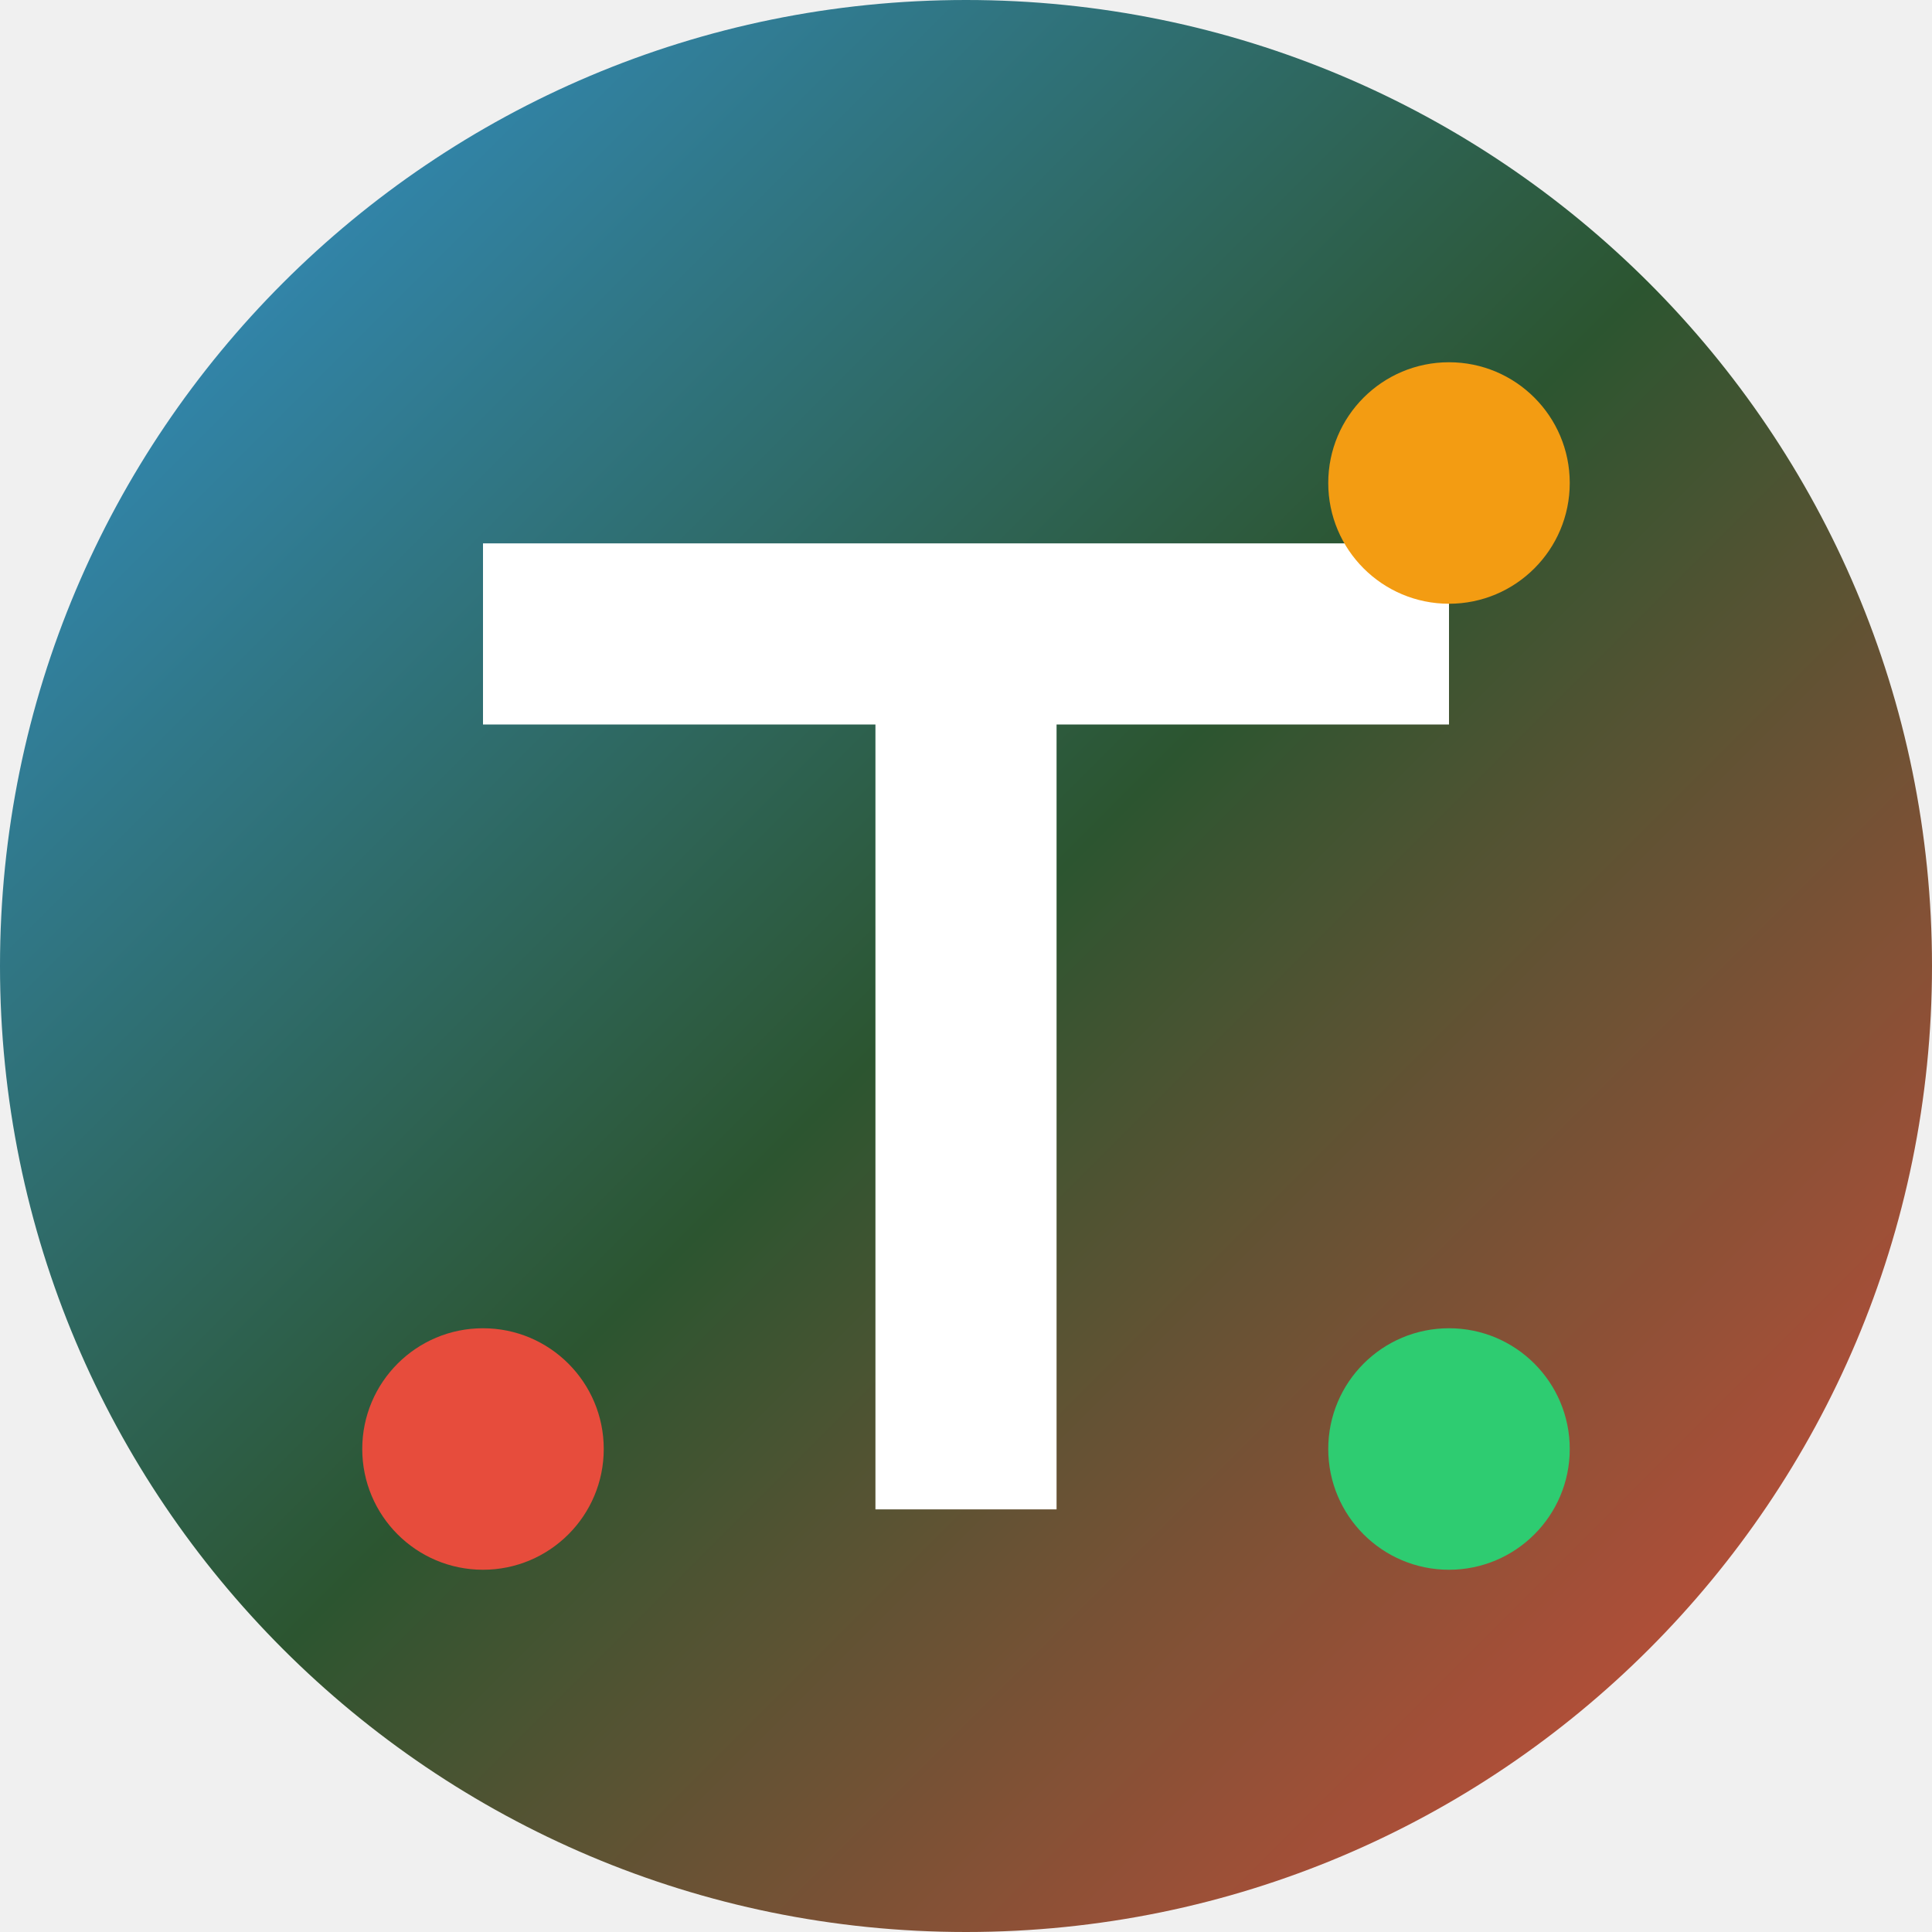
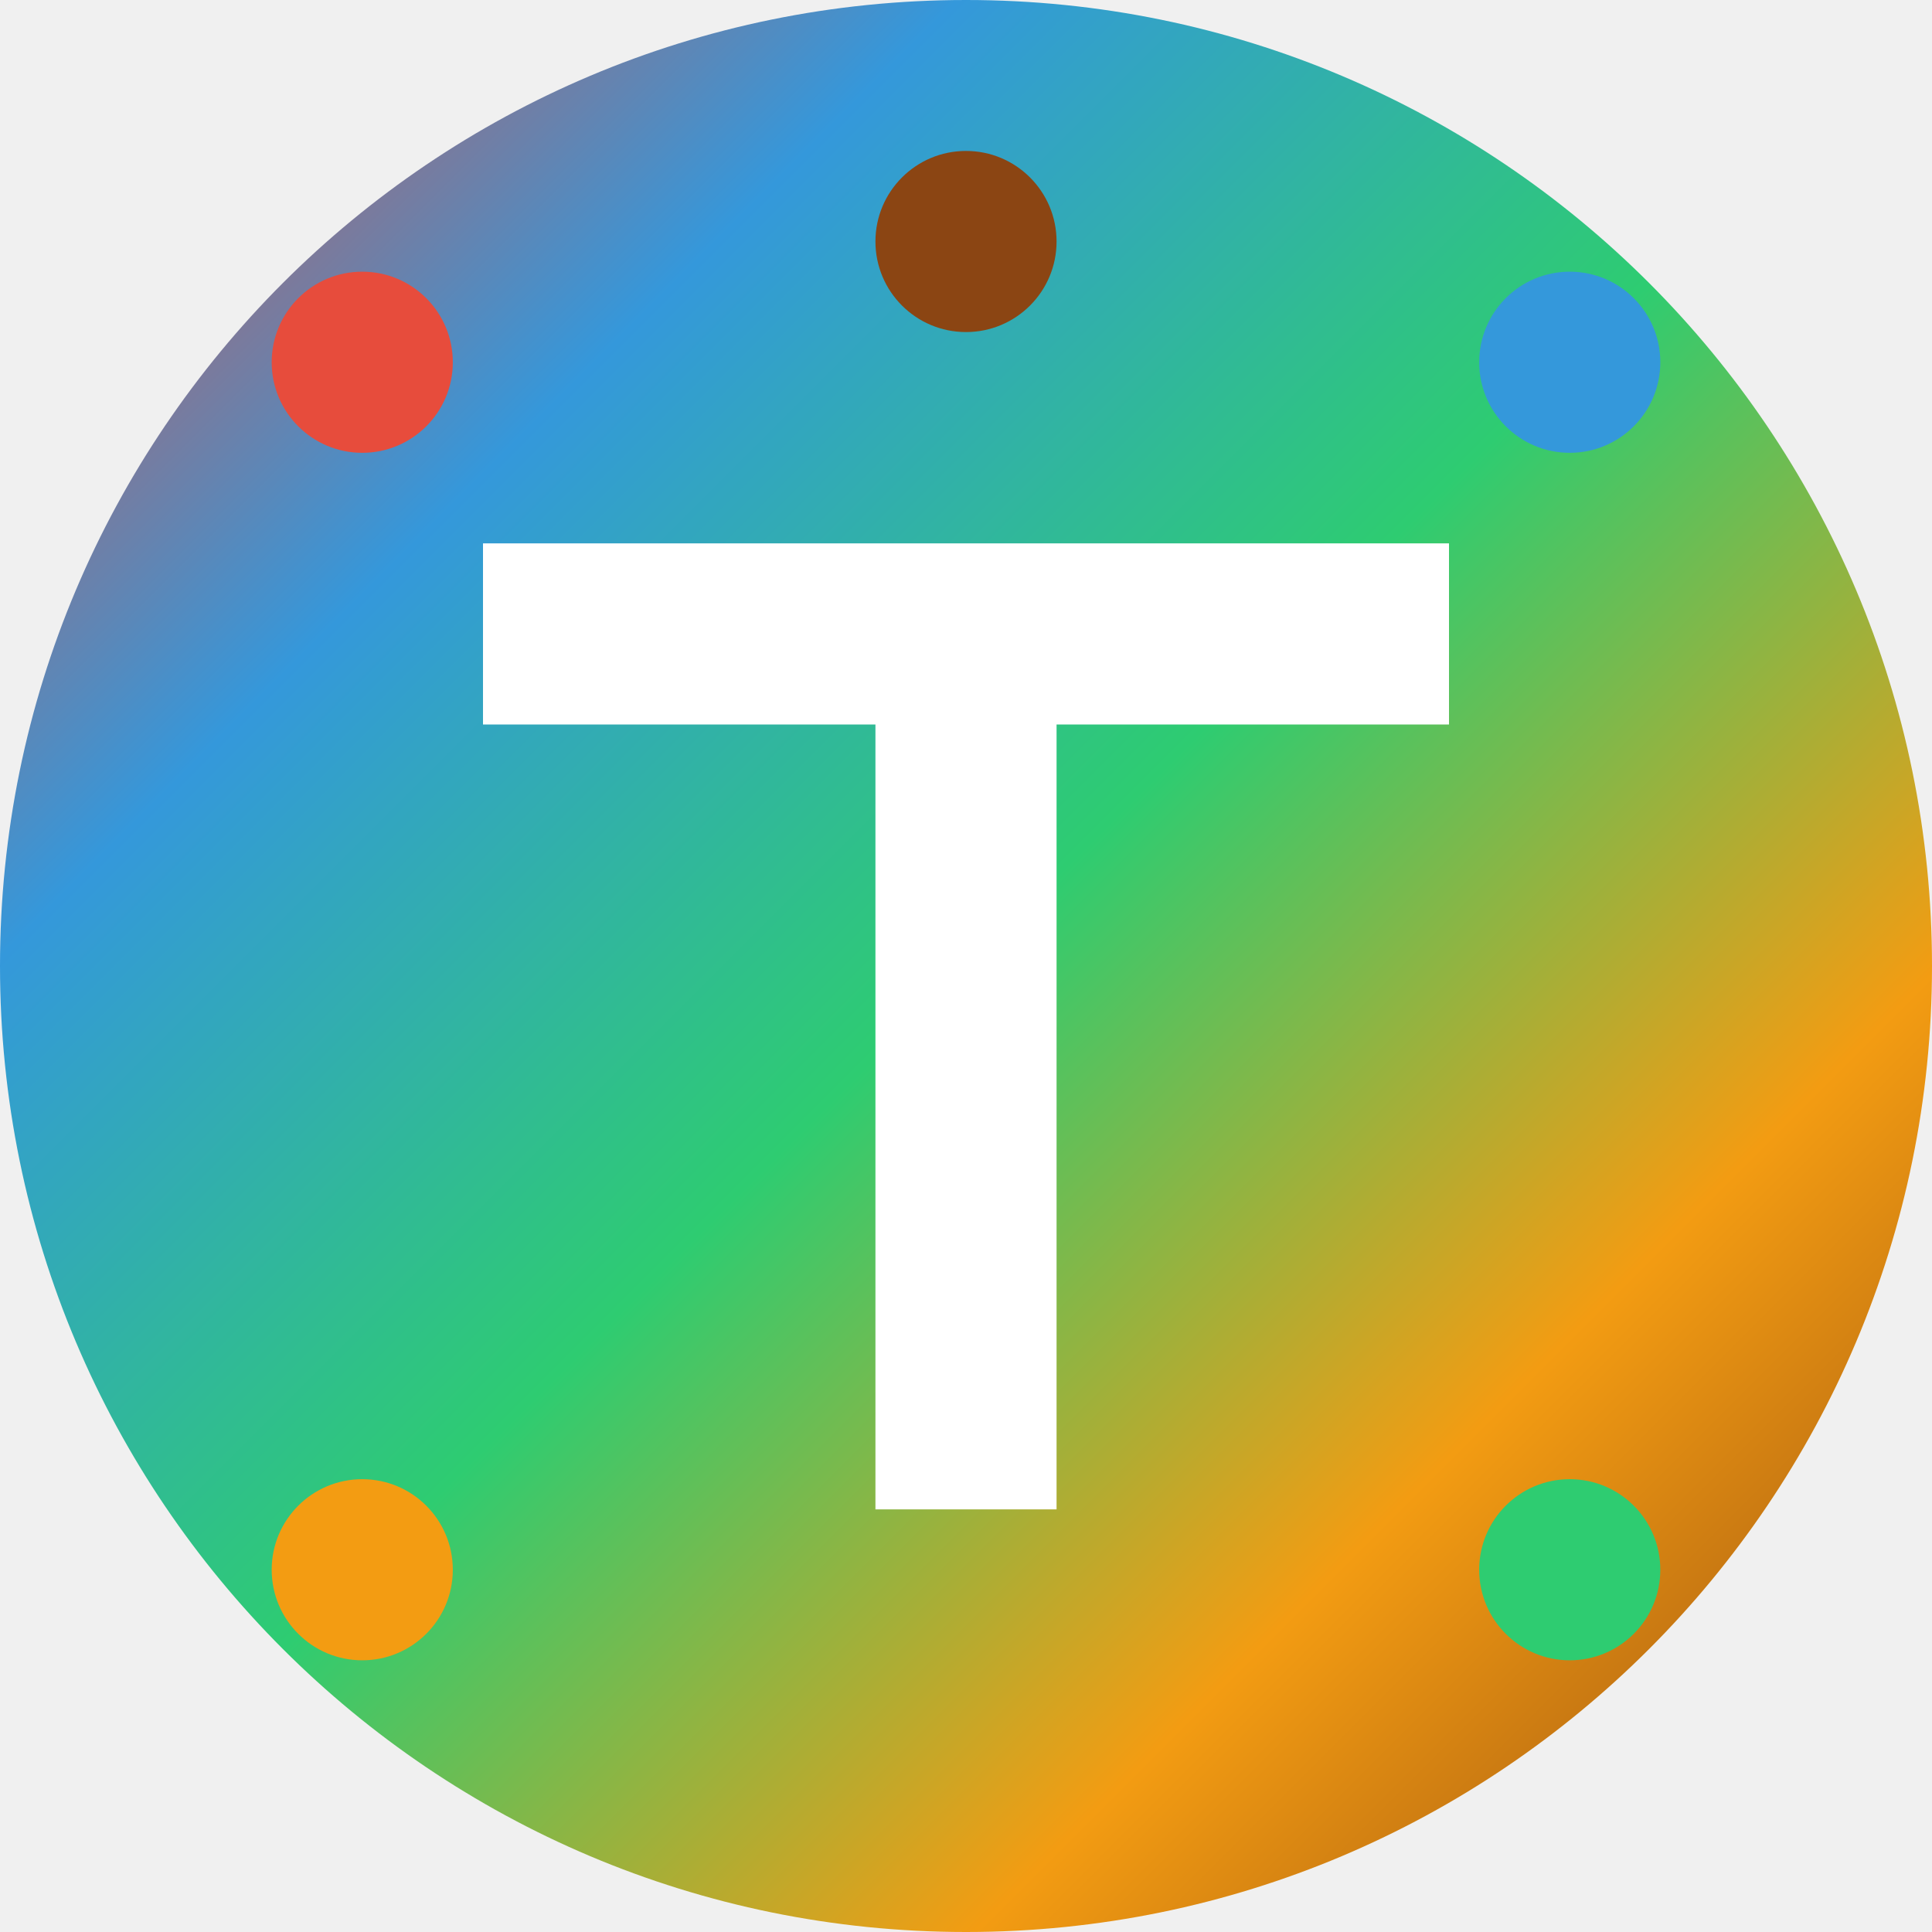
<svg xmlns="http://www.w3.org/2000/svg" width="32" height="32" viewBox="0 0 32 32" fill="none">
-   <circle cx="16" cy="16" r="16" fill="url(#tenbyGradient)" />
+   <circle cx="16" cy="16" r="16" fill="url(#tenby5Colors)" />
  <path d="M8 9h16v3h-6.5v13h-3V12H8V9z" fill="white" />
-   <circle cx="24" cy="8" r="2" fill="#F39C12" />
-   <circle cx="8" cy="24" r="2" fill="#E74C3C" />
-   <circle cx="24" cy="24" r="2" fill="#2ECC71" />
+   <circle cx="6" cy="6" r="1.5" fill="#E74C3C" />
+   <circle cx="26" cy="6" r="1.5" fill="#3498DB" />
+   <circle cx="6" cy="26" r="1.5" fill="#F39C12" />
+   <circle cx="26" cy="26" r="1.5" fill="#2ECC71" />
+   <circle cx="16" cy="4" r="1.5" fill="#8B4513" />
  <defs>
-     <linearGradient id="tenbyGradient" x1="0%" y1="0%" x2="100%" y2="100%">
-       <stop offset="0%" style="stop-color:#3498DB;stop-opacity:1" />
-       <stop offset="50%" style="stop-color:#2C5530;stop-opacity:1" />
-       <stop offset="100%" style="stop-color:#E74C3C;stop-opacity:1" />
+     <linearGradient id="tenby5Colors" x1="0%" y1="0%" x2="100%" y2="100%">
+       <stop offset="0%" style="stop-color:#E74C3C;stop-opacity:1" />
+       <stop offset="25%" style="stop-color:#3498DB;stop-opacity:1" />
+       <stop offset="50%" style="stop-color:#2ECC71;stop-opacity:1" />
+       <stop offset="75%" style="stop-color:#F39C12;stop-opacity:1" />
+       <stop offset="100%" style="stop-color:#8B4513;stop-opacity:1" />
    </linearGradient>
  </defs>
</svg>
